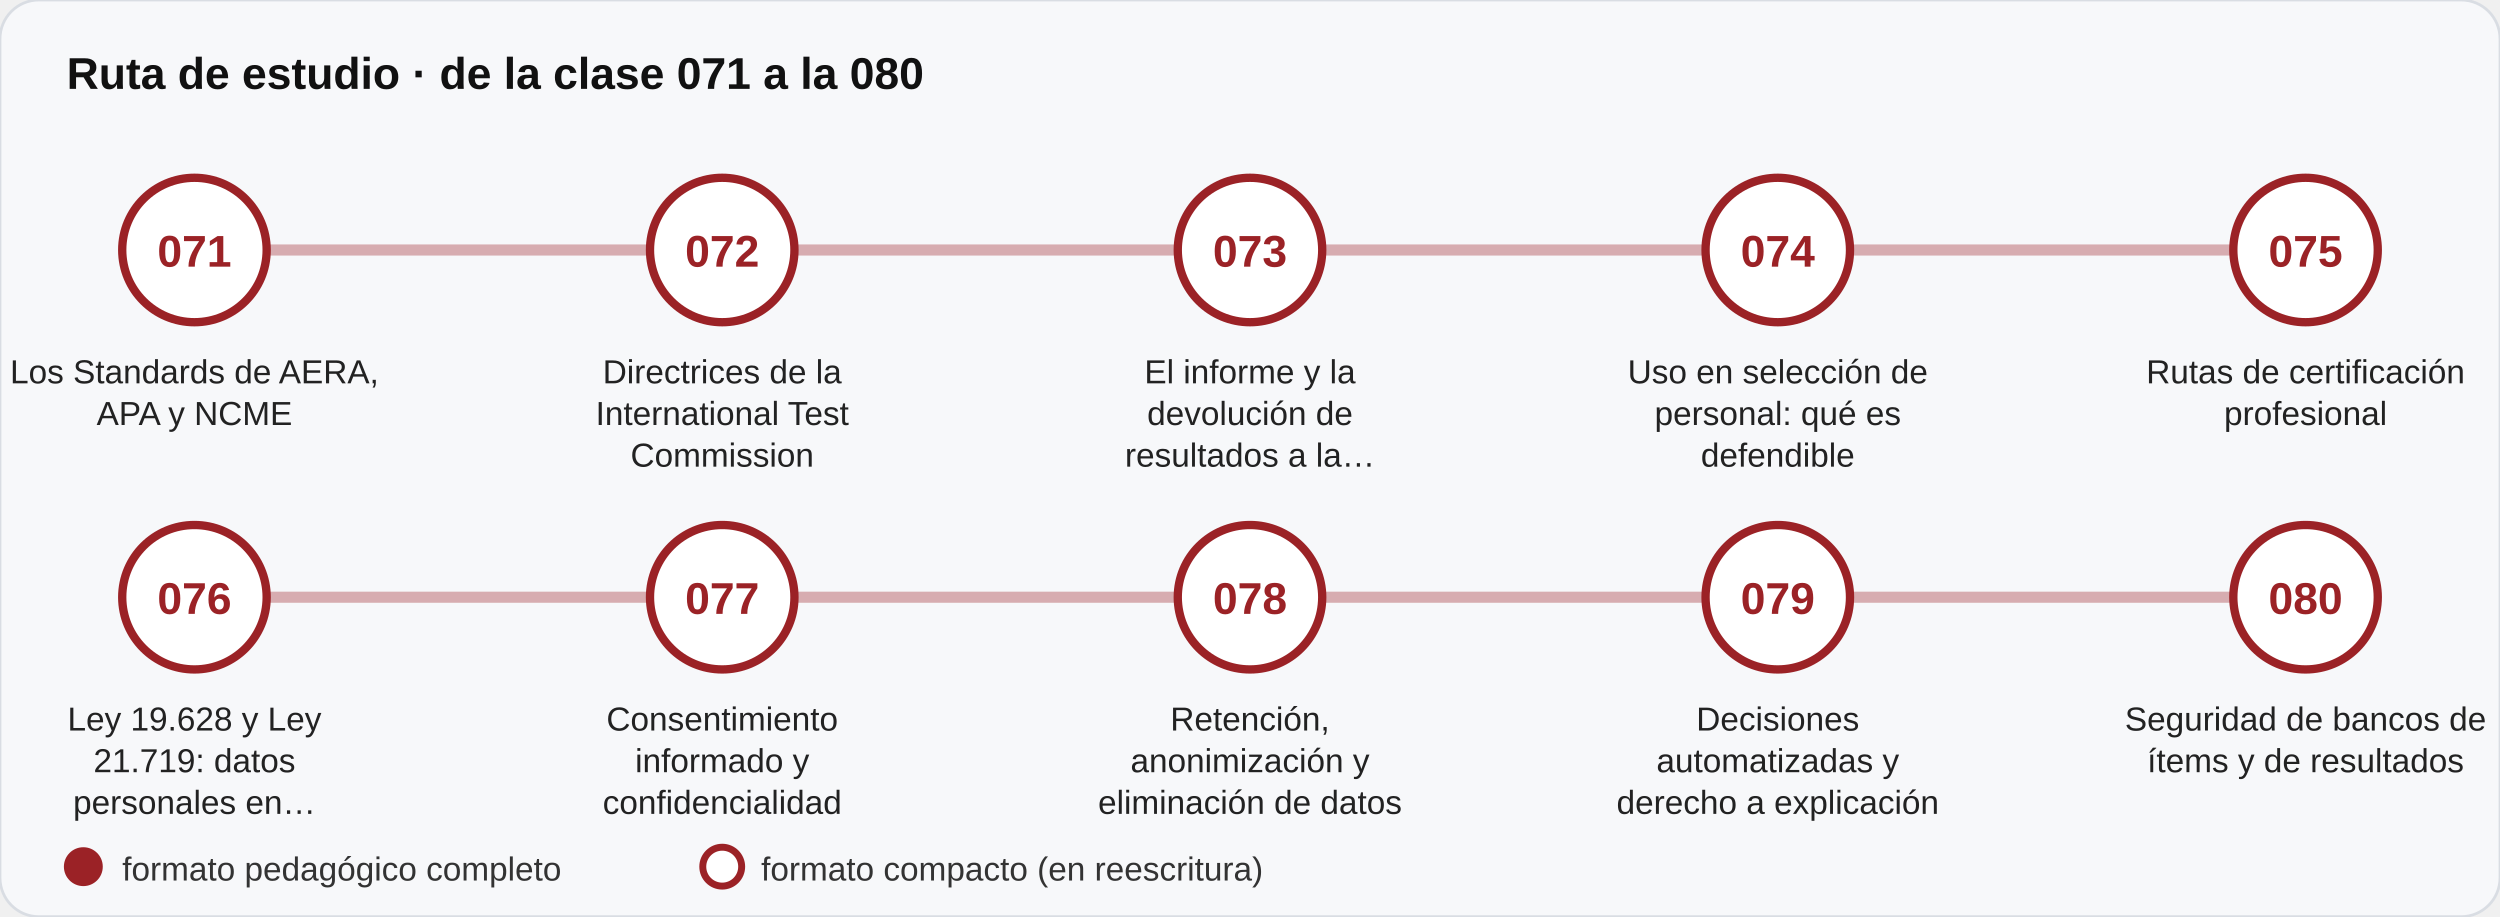
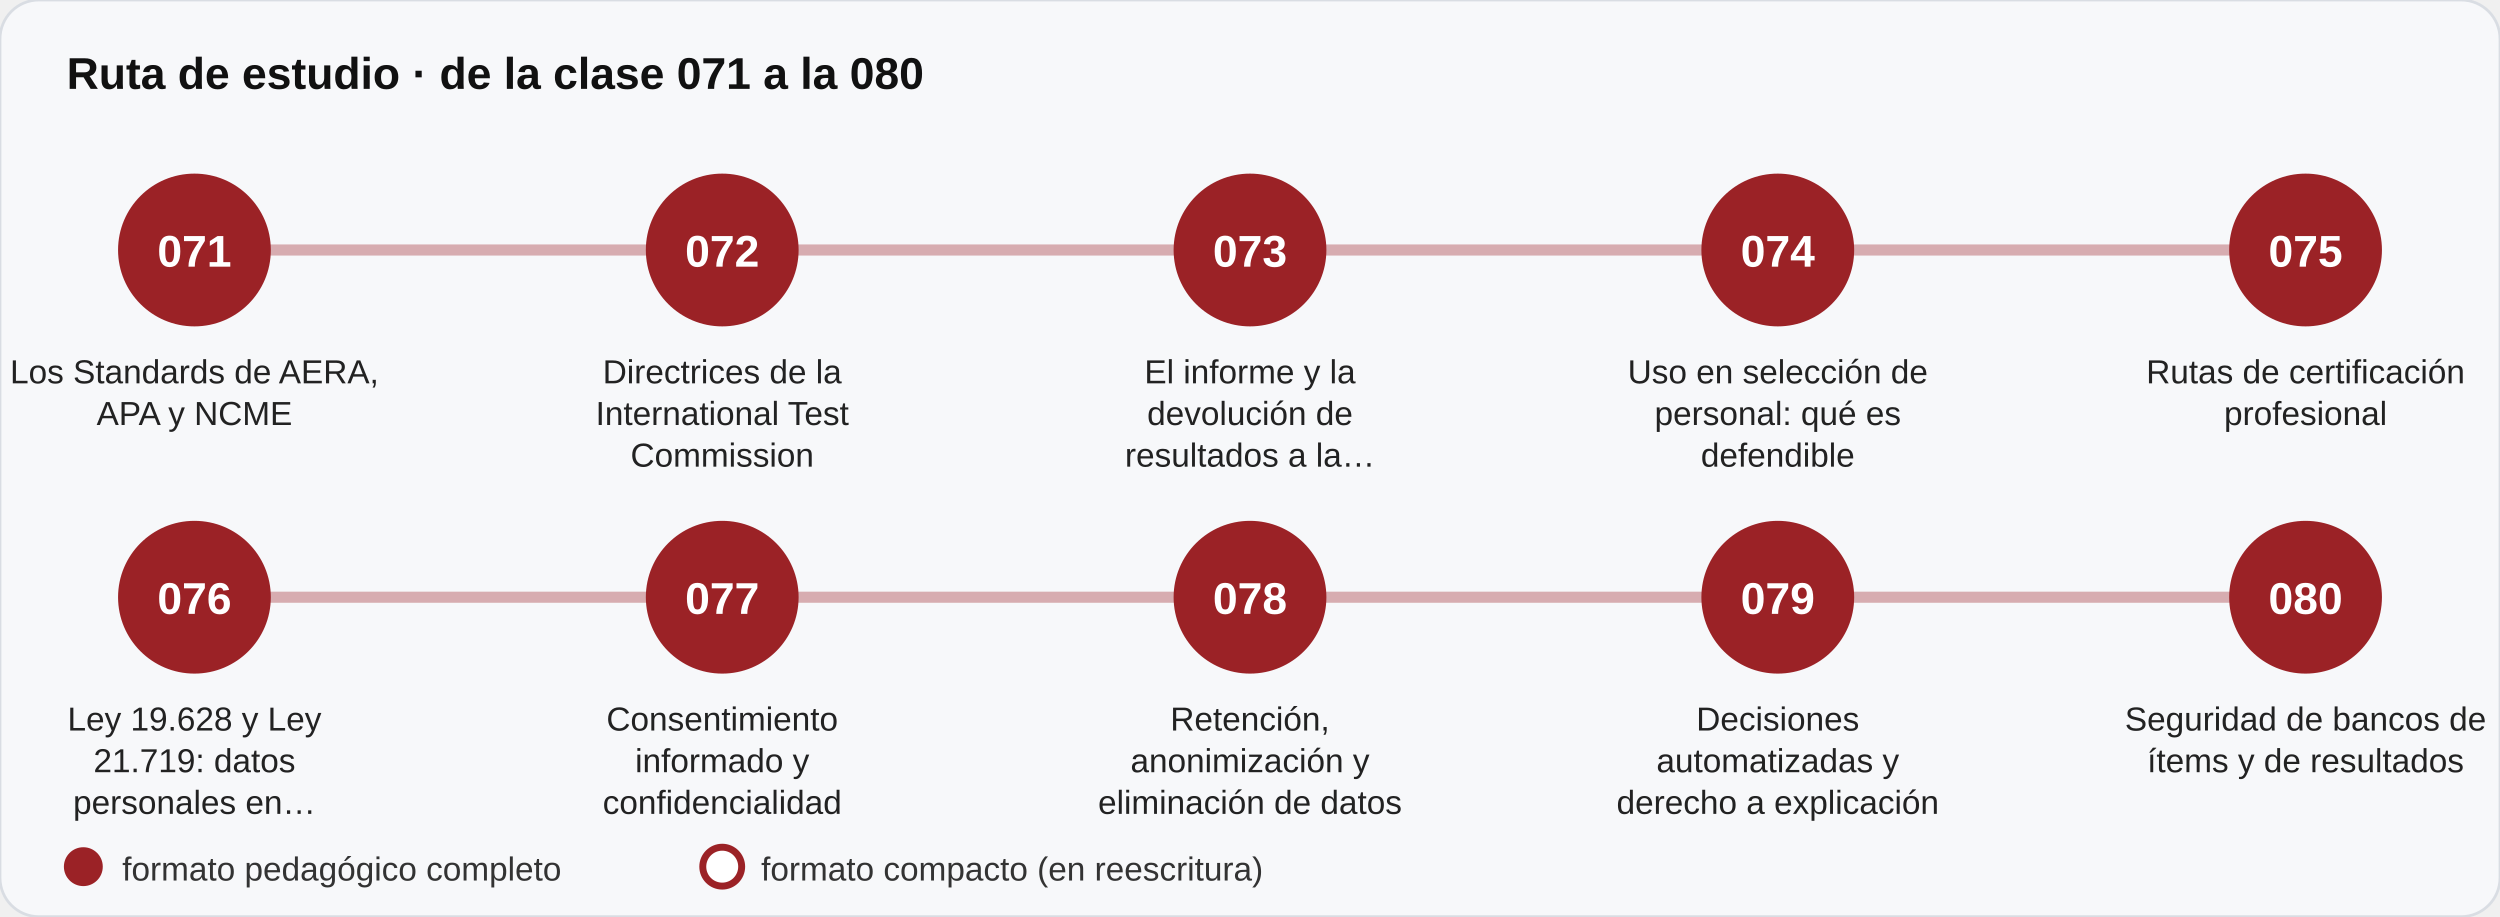
<svg xmlns="http://www.w3.org/2000/svg" viewBox="0 0 900 330" width="900" height="330" role="img" aria-labelledby="t d" font-family="Segoe UI, Arial, sans-serif">
  <rect width="900" height="330" rx="14" fill="#f7f8fa" stroke="#d9dde3" />
  <text x="24" y="32" font-size="16" font-weight="bold" fill="#111">Ruta de estudio · de la clase 071 a la 080</text>
  <line x1="70" y1="90" x2="830" y2="90" stroke="#9b2226" stroke-width="4" stroke-opacity=".35" />
-   <circle cx="70.0" cy="90" r="26" fill="#ffffff" stroke="#9b2226" stroke-width="3" />
-   <text x="70.0" y="96" text-anchor="middle" font-size="16" font-weight="bold" fill="#9b2226">071</text>
+   <circle cx="70.0" cy="90" r="26" fill="#9b2226" stroke="#9b2226" stroke-width="3" />
+   <text x="70.0" y="96" text-anchor="middle" font-size="16" font-weight="bold" fill="#ffffff">071</text>
  <text x="70.0" y="138" text-anchor="middle" font-size="12" fill="#222">Los Standards de AERA,</text>
  <text x="70.0" y="153" text-anchor="middle" font-size="12" fill="#222">APA y NCME</text>
-   <circle cx="260.0" cy="90" r="26" fill="#ffffff" stroke="#9b2226" stroke-width="3" />
-   <text x="260.0" y="96" text-anchor="middle" font-size="16" font-weight="bold" fill="#9b2226">072</text>
+   <circle cx="260.0" cy="90" r="26" fill="#9b2226" stroke="#9b2226" stroke-width="3" />
+   <text x="260.0" y="96" text-anchor="middle" font-size="16" font-weight="bold" fill="#ffffff">072</text>
  <text x="260.0" y="138" text-anchor="middle" font-size="12" fill="#222">Directrices de la</text>
  <text x="260.0" y="153" text-anchor="middle" font-size="12" fill="#222">International Test</text>
  <text x="260.0" y="168" text-anchor="middle" font-size="12" fill="#222">Commission</text>
-   <circle cx="450.0" cy="90" r="26" fill="#ffffff" stroke="#9b2226" stroke-width="3" />
-   <text x="450.0" y="96" text-anchor="middle" font-size="16" font-weight="bold" fill="#9b2226">073</text>
+   <circle cx="450.0" cy="90" r="26" fill="#9b2226" stroke="#9b2226" stroke-width="3" />
+   <text x="450.0" y="96" text-anchor="middle" font-size="16" font-weight="bold" fill="#ffffff">073</text>
  <text x="450.0" y="138" text-anchor="middle" font-size="12" fill="#222">El informe y la</text>
  <text x="450.0" y="153" text-anchor="middle" font-size="12" fill="#222">devolución de</text>
  <text x="450.0" y="168" text-anchor="middle" font-size="12" fill="#222">resultados a la…</text>
-   <circle cx="640.0" cy="90" r="26" fill="#ffffff" stroke="#9b2226" stroke-width="3" />
-   <text x="640.0" y="96" text-anchor="middle" font-size="16" font-weight="bold" fill="#9b2226">074</text>
+   <circle cx="640.0" cy="90" r="26" fill="#9b2226" stroke="#9b2226" stroke-width="3" />
+   <text x="640.0" y="96" text-anchor="middle" font-size="16" font-weight="bold" fill="#ffffff">074</text>
  <text x="640.0" y="138" text-anchor="middle" font-size="12" fill="#222">Uso en selección de</text>
  <text x="640.0" y="153" text-anchor="middle" font-size="12" fill="#222">personal: qué es</text>
  <text x="640.0" y="168" text-anchor="middle" font-size="12" fill="#222">defendible</text>
-   <circle cx="830.0" cy="90" r="26" fill="#ffffff" stroke="#9b2226" stroke-width="3" />
-   <text x="830.0" y="96" text-anchor="middle" font-size="16" font-weight="bold" fill="#9b2226">075</text>
+   <circle cx="830.0" cy="90" r="26" fill="#9b2226" stroke="#9b2226" stroke-width="3" />
+   <text x="830.0" y="96" text-anchor="middle" font-size="16" font-weight="bold" fill="#ffffff">075</text>
  <text x="830.0" y="138" text-anchor="middle" font-size="12" fill="#222">Rutas de certificación</text>
  <text x="830.0" y="153" text-anchor="middle" font-size="12" fill="#222">profesional</text>
  <line x1="70" y1="215" x2="830" y2="215" stroke="#9b2226" stroke-width="4" stroke-opacity=".35" />
-   <circle cx="70.0" cy="215" r="26" fill="#ffffff" stroke="#9b2226" stroke-width="3" />
-   <text x="70.0" y="221" text-anchor="middle" font-size="16" font-weight="bold" fill="#9b2226">076</text>
+   <circle cx="70.0" cy="215" r="26" fill="#9b2226" stroke="#9b2226" stroke-width="3" />
+   <text x="70.0" y="221" text-anchor="middle" font-size="16" font-weight="bold" fill="#ffffff">076</text>
  <text x="70.0" y="263" text-anchor="middle" font-size="12" fill="#222">Ley 19.628 y Ley</text>
  <text x="70.0" y="278" text-anchor="middle" font-size="12" fill="#222">21.719: datos</text>
  <text x="70.0" y="293" text-anchor="middle" font-size="12" fill="#222">personales en…</text>
-   <circle cx="260.0" cy="215" r="26" fill="#ffffff" stroke="#9b2226" stroke-width="3" />
-   <text x="260.0" y="221" text-anchor="middle" font-size="16" font-weight="bold" fill="#9b2226">077</text>
+   <circle cx="260.0" cy="215" r="26" fill="#9b2226" stroke="#9b2226" stroke-width="3" />
+   <text x="260.0" y="221" text-anchor="middle" font-size="16" font-weight="bold" fill="#ffffff">077</text>
  <text x="260.0" y="263" text-anchor="middle" font-size="12" fill="#222">Consentimiento</text>
  <text x="260.0" y="278" text-anchor="middle" font-size="12" fill="#222">informado y</text>
  <text x="260.0" y="293" text-anchor="middle" font-size="12" fill="#222">confidencialidad</text>
-   <circle cx="450.0" cy="215" r="26" fill="#ffffff" stroke="#9b2226" stroke-width="3" />
-   <text x="450.0" y="221" text-anchor="middle" font-size="16" font-weight="bold" fill="#9b2226">078</text>
+   <circle cx="450.0" cy="215" r="26" fill="#9b2226" stroke="#9b2226" stroke-width="3" />
+   <text x="450.0" y="221" text-anchor="middle" font-size="16" font-weight="bold" fill="#ffffff">078</text>
  <text x="450.0" y="263" text-anchor="middle" font-size="12" fill="#222">Retención,</text>
  <text x="450.0" y="278" text-anchor="middle" font-size="12" fill="#222">anonimización y</text>
  <text x="450.0" y="293" text-anchor="middle" font-size="12" fill="#222">eliminación de datos</text>
-   <circle cx="640.0" cy="215" r="26" fill="#ffffff" stroke="#9b2226" stroke-width="3" />
-   <text x="640.0" y="221" text-anchor="middle" font-size="16" font-weight="bold" fill="#9b2226">079</text>
+   <circle cx="640.0" cy="215" r="26" fill="#9b2226" stroke="#9b2226" stroke-width="3" />
+   <text x="640.0" y="221" text-anchor="middle" font-size="16" font-weight="bold" fill="#ffffff">079</text>
  <text x="640.0" y="263" text-anchor="middle" font-size="12" fill="#222">Decisiones</text>
  <text x="640.0" y="278" text-anchor="middle" font-size="12" fill="#222">automatizadas y</text>
  <text x="640.0" y="293" text-anchor="middle" font-size="12" fill="#222">derecho a explicación</text>
-   <circle cx="830.0" cy="215" r="26" fill="#ffffff" stroke="#9b2226" stroke-width="3" />
-   <text x="830.0" y="221" text-anchor="middle" font-size="16" font-weight="bold" fill="#9b2226">080</text>
+   <circle cx="830.0" cy="215" r="26" fill="#9b2226" stroke="#9b2226" stroke-width="3" />
+   <text x="830.0" y="221" text-anchor="middle" font-size="16" font-weight="bold" fill="#ffffff">080</text>
  <text x="830.0" y="263" text-anchor="middle" font-size="12" fill="#222">Seguridad de bancos de</text>
  <text x="830.0" y="278" text-anchor="middle" font-size="12" fill="#222">ítems y de resultados</text>
  <circle cx="30" cy="312" r="7" fill="#9b2226" />
  <text x="44" y="317" font-size="12" fill="#333">formato pedagógico completo</text>
  <circle cx="260" cy="312" r="7" fill="#fff" stroke="#9b2226" stroke-width="2.5" />
  <text x="274" y="317" font-size="12" fill="#333">formato compacto (en reescritura)</text>
</svg>
